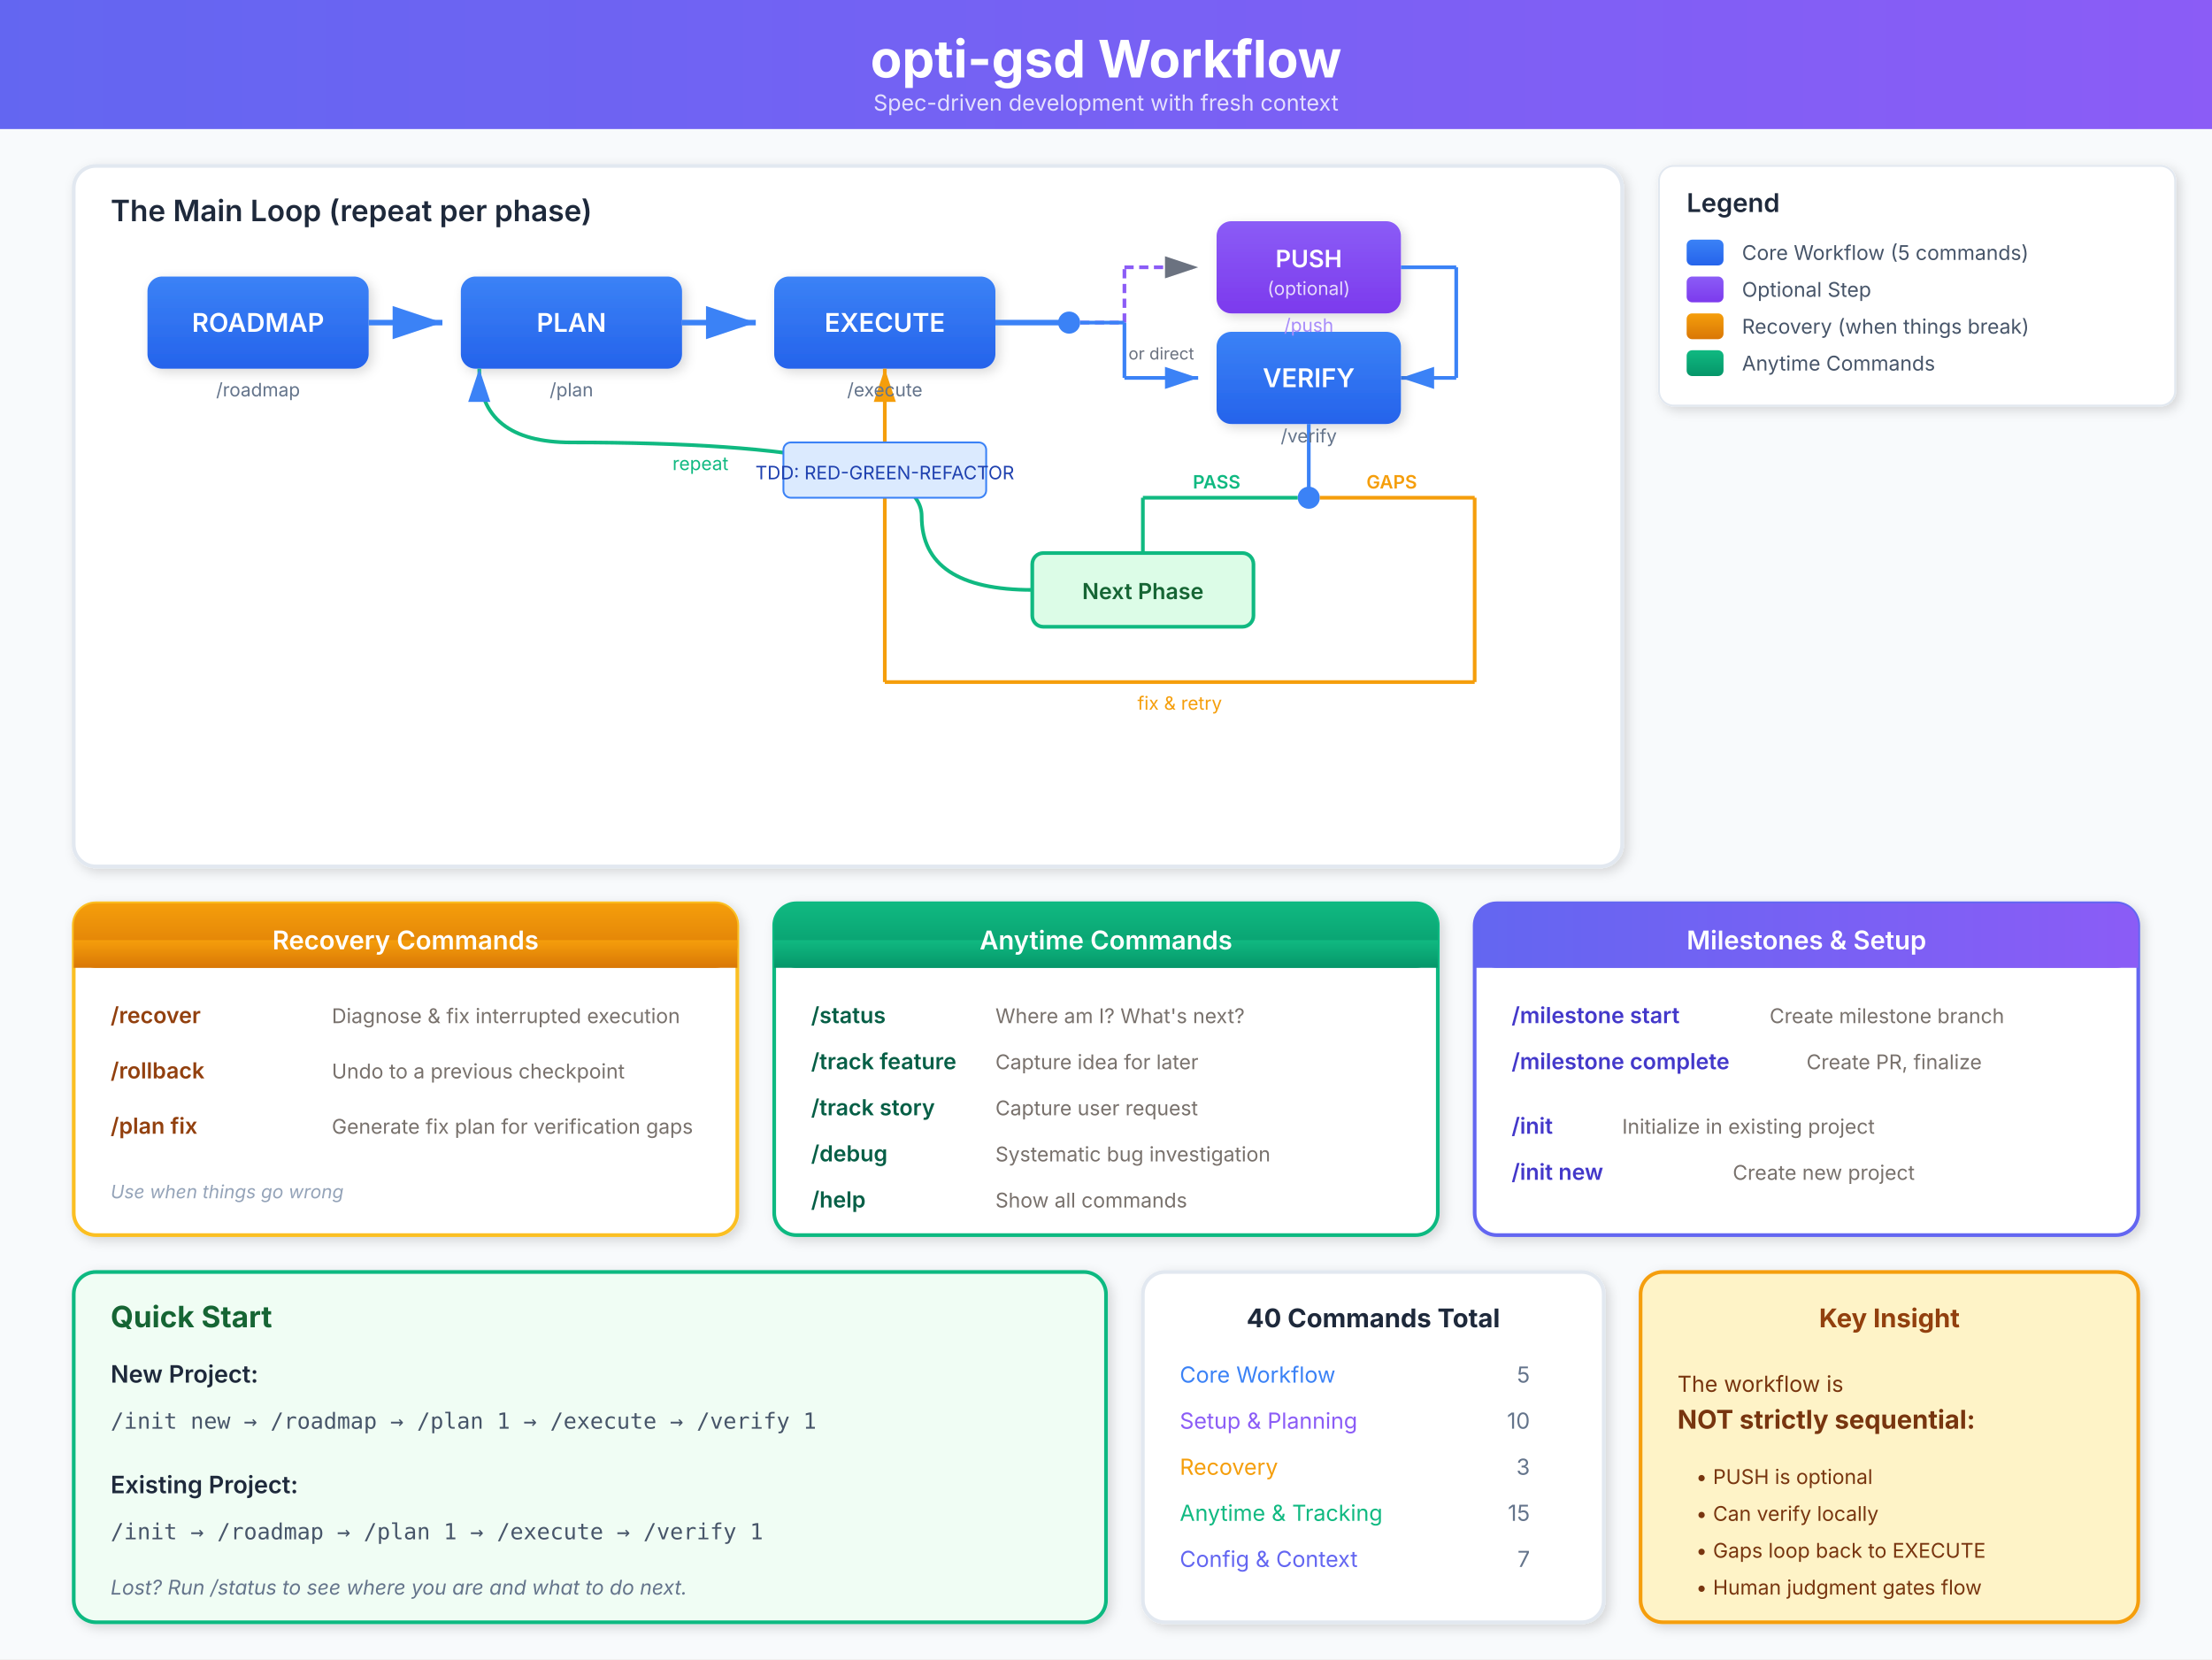
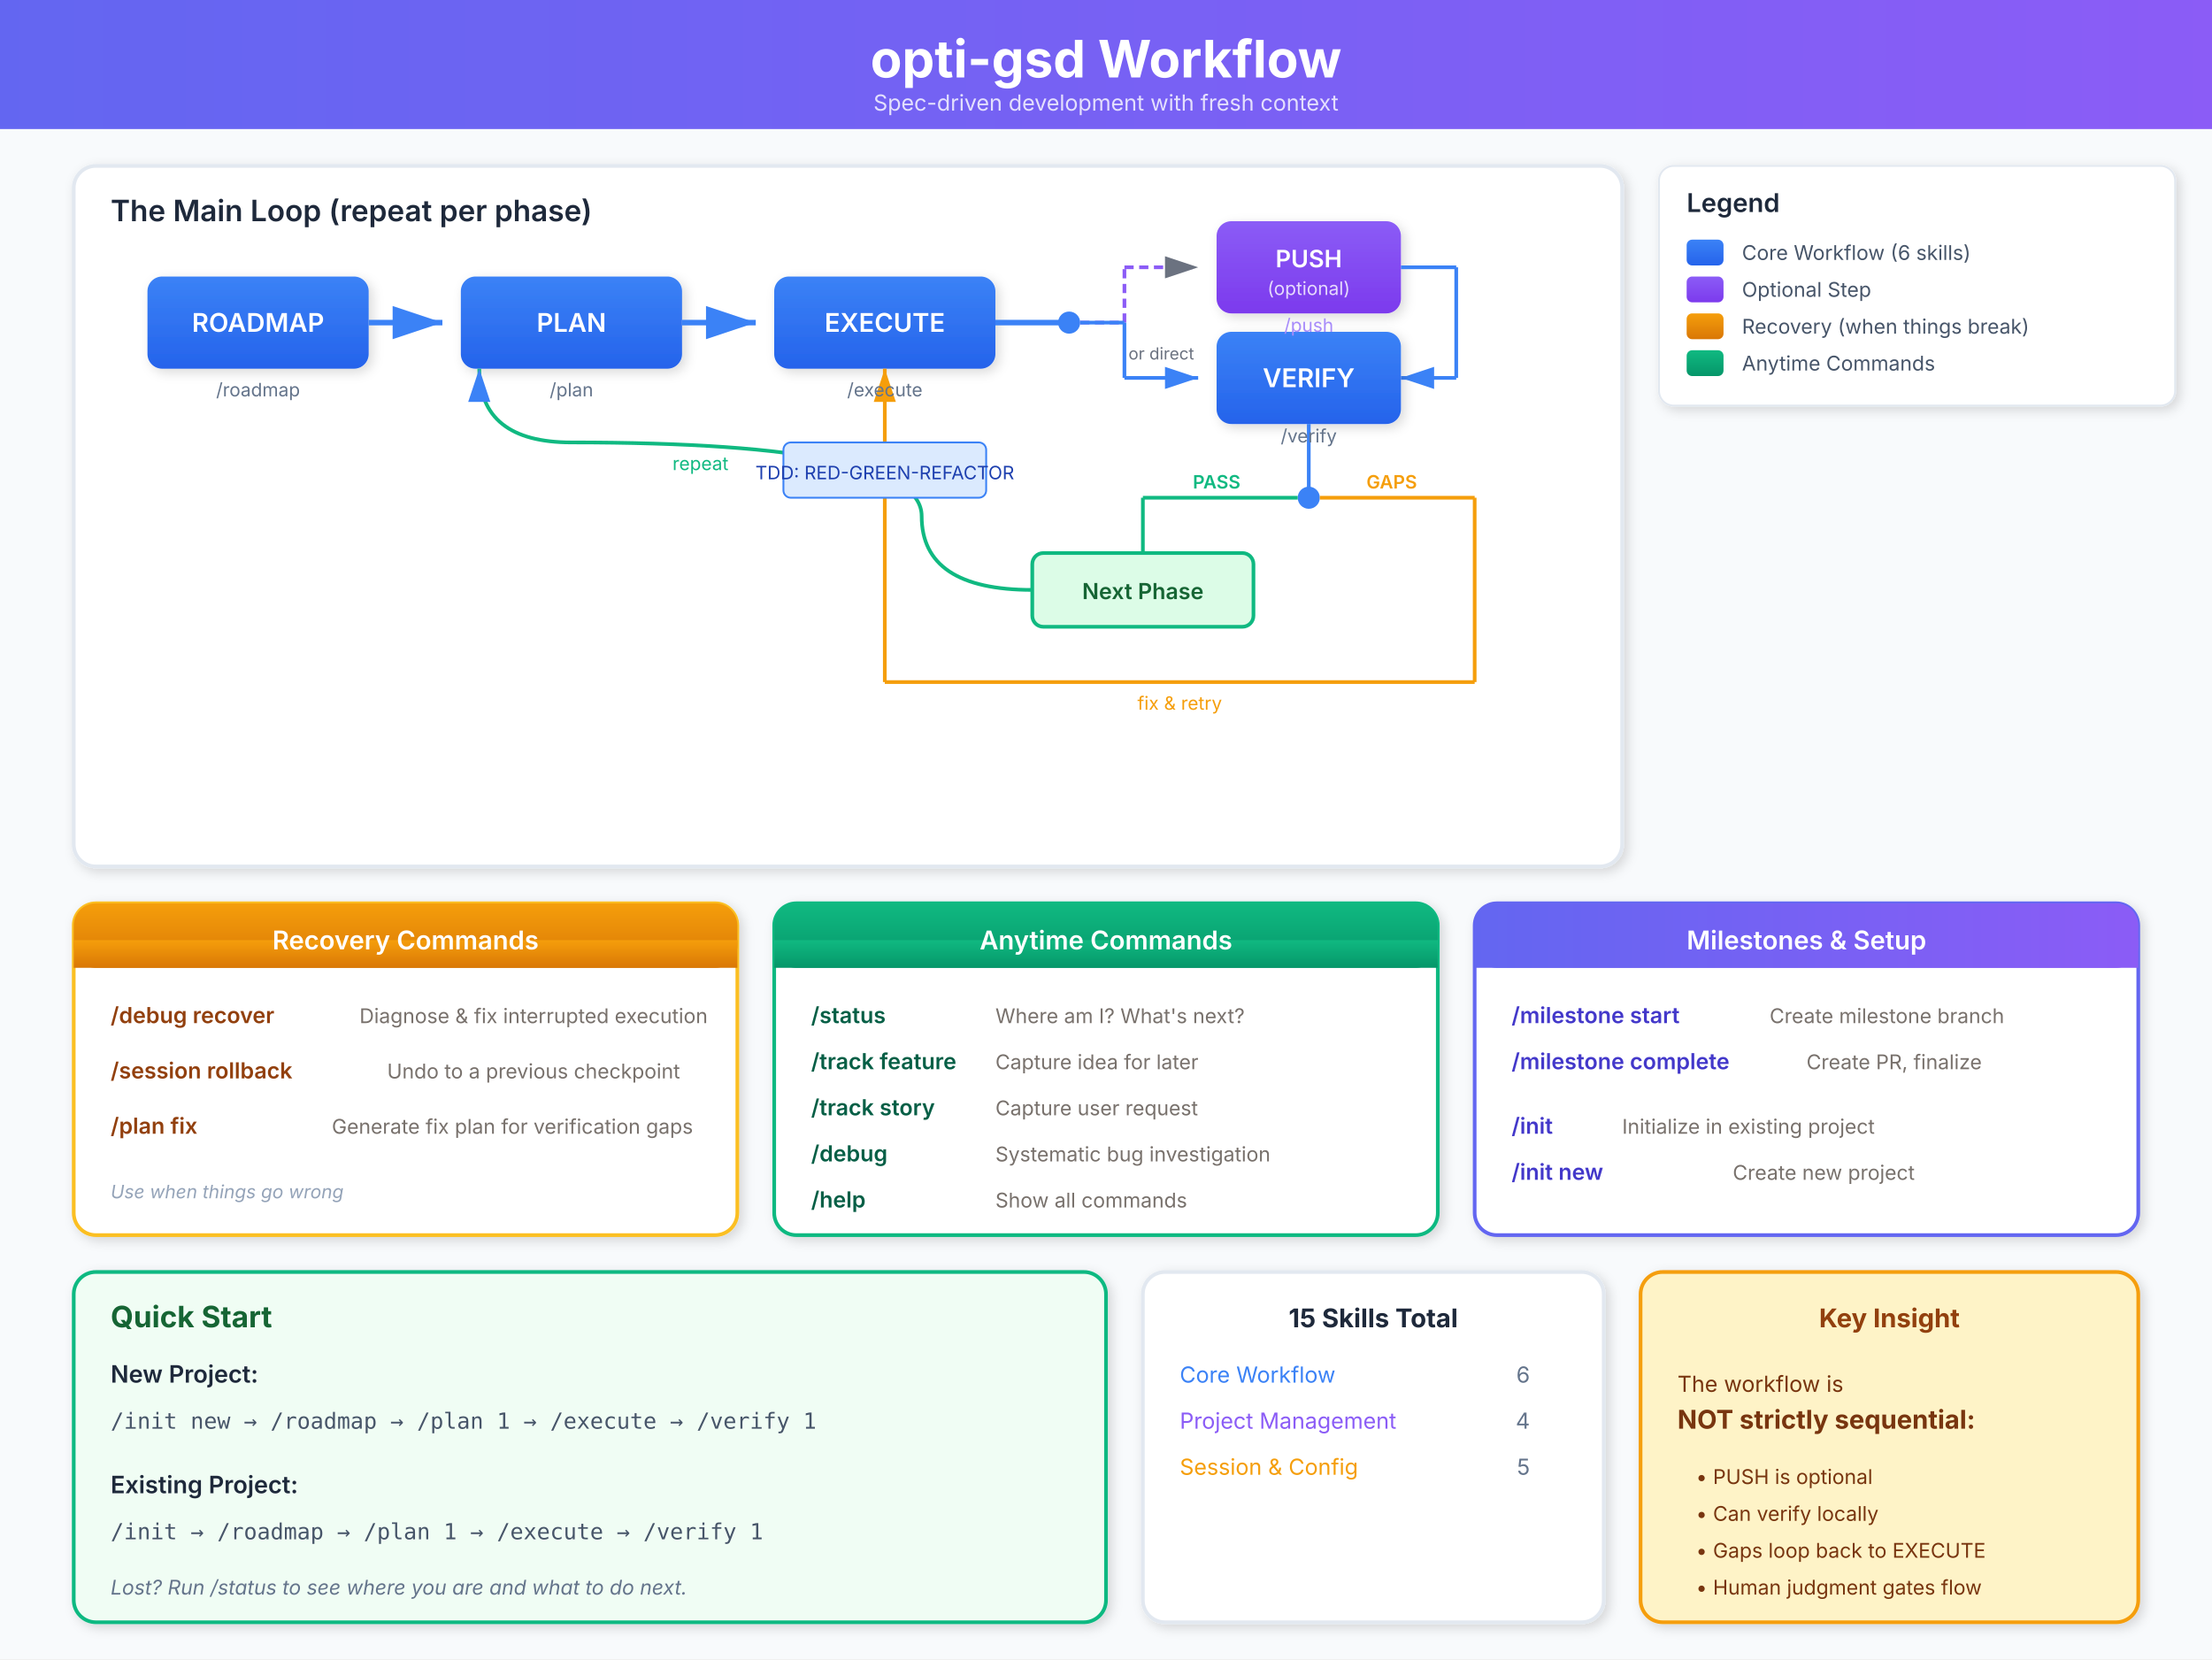
<svg xmlns="http://www.w3.org/2000/svg" viewBox="0 0 1200 900" font-family="system-ui, -apple-system, sans-serif">
  <defs>
    <linearGradient id="headerGrad" x1="0%" y1="0%" x2="100%" y2="0%">
      <stop offset="0%" style="stop-color:#6366f1" />
      <stop offset="100%" style="stop-color:#8b5cf6" />
    </linearGradient>
    <linearGradient id="coreGrad" x1="0%" y1="0%" x2="0%" y2="100%">
      <stop offset="0%" style="stop-color:#3b82f6" />
      <stop offset="100%" style="stop-color:#2563eb" />
    </linearGradient>
    <linearGradient id="optionalGrad" x1="0%" y1="0%" x2="0%" y2="100%">
      <stop offset="0%" style="stop-color:#8b5cf6" />
      <stop offset="100%" style="stop-color:#7c3aed" />
    </linearGradient>
    <linearGradient id="recoveryGrad" x1="0%" y1="0%" x2="0%" y2="100%">
      <stop offset="0%" style="stop-color:#f59e0b" />
      <stop offset="100%" style="stop-color:#d97706" />
    </linearGradient>
    <linearGradient id="anytimeGrad" x1="0%" y1="0%" x2="0%" y2="100%">
      <stop offset="0%" style="stop-color:#10b981" />
      <stop offset="100%" style="stop-color:#059669" />
    </linearGradient>
    <marker id="arrowBlue" markerWidth="10" markerHeight="10" refX="9" refY="3" orient="auto" markerUnits="strokeWidth">
      <path d="M0,0 L0,6 L9,3 z" fill="#3b82f6" />
    </marker>
    <marker id="arrowGray" markerWidth="10" markerHeight="10" refX="9" refY="3" orient="auto" markerUnits="strokeWidth">
      <path d="M0,0 L0,6 L9,3 z" fill="#6b7280" />
    </marker>
    <marker id="arrowOrange" markerWidth="10" markerHeight="10" refX="9" refY="3" orient="auto" markerUnits="strokeWidth">
      <path d="M0,0 L0,6 L9,3 z" fill="#f59e0b" />
    </marker>
    <filter id="shadow" x="-20%" y="-20%" width="140%" height="140%">
      <feDropShadow dx="2" dy="2" stdDeviation="3" flood-opacity="0.15" />
    </filter>
  </defs>
  <rect width="1200" height="900" fill="#f8fafc" />
  <rect x="0" y="0" width="1200" height="70" fill="url(#headerGrad)" />
  <text x="600" y="42" text-anchor="middle" fill="white" font-size="28" font-weight="bold">opti-gsd Workflow</text>
  <text x="600" y="60" text-anchor="middle" fill="rgba(255,255,255,0.8)" font-size="12">Spec-driven development with fresh context</text>
  <g transform="translate(900, 90)">
    <rect x="0" y="0" width="280" height="130" rx="8" fill="white" stroke="#e2e8f0" filter="url(#shadow)" />
    <text x="15" y="25" font-size="14" font-weight="600" fill="#1e293b">Legend</text>
    <rect x="15" y="40" width="20" height="14" rx="3" fill="url(#coreGrad)" />
-     <text x="45" y="51" font-size="11" fill="#475569">Core Workflow (5 commands)</text>
+     <text x="45" y="51" font-size="11" fill="#475569">Core Workflow (6 skills)</text>
    <rect x="15" y="60" width="20" height="14" rx="3" fill="url(#optionalGrad)" />
    <text x="45" y="71" font-size="11" fill="#475569">Optional Step</text>
    <rect x="15" y="80" width="20" height="14" rx="3" fill="url(#recoveryGrad)" />
    <text x="45" y="91" font-size="11" fill="#475569">Recovery (when things break)</text>
    <rect x="15" y="100" width="20" height="14" rx="3" fill="url(#anytimeGrad)" />
    <text x="45" y="111" font-size="11" fill="#475569">Anytime Commands</text>
  </g>
  <rect x="40" y="90" width="840" height="380" rx="12" fill="white" stroke="#e2e8f0" stroke-width="2" filter="url(#shadow)" />
  <text x="60" y="120" font-size="16" font-weight="600" fill="#1e293b">The Main Loop (repeat per phase)</text>
  <rect x="80" y="150" width="120" height="50" rx="8" fill="url(#coreGrad)" filter="url(#shadow)" />
  <text x="140" y="180" text-anchor="middle" fill="white" font-size="14" font-weight="600">ROADMAP</text>
  <line x1="200" y1="175" x2="240" y2="175" stroke="#3b82f6" stroke-width="3" marker-end="url(#arrowBlue)" />
  <rect x="250" y="150" width="120" height="50" rx="8" fill="url(#coreGrad)" filter="url(#shadow)" />
  <text x="310" y="180" text-anchor="middle" fill="white" font-size="14" font-weight="600">PLAN</text>
  <line x1="370" y1="175" x2="410" y2="175" stroke="#3b82f6" stroke-width="3" marker-end="url(#arrowBlue)" />
  <rect x="420" y="150" width="120" height="50" rx="8" fill="url(#coreGrad)" filter="url(#shadow)" />
  <text x="480" y="180" text-anchor="middle" fill="white" font-size="14" font-weight="600">EXECUTE</text>
  <line x1="540" y1="175" x2="580" y2="175" stroke="#3b82f6" stroke-width="3" />
  <circle cx="580" cy="175" r="6" fill="#3b82f6" />
  <line x1="586" y1="175" x2="610" y2="175" stroke="#8b5cf6" stroke-width="2" stroke-dasharray="5,3" />
  <line x1="610" y1="175" x2="610" y2="145" stroke="#8b5cf6" stroke-width="2" stroke-dasharray="5,3" />
  <line x1="610" y1="145" x2="650" y2="145" stroke="#8b5cf6" stroke-width="2" stroke-dasharray="5,3" marker-end="url(#arrowGray)" />
  <rect x="660" y="120" width="100" height="50" rx="8" fill="url(#optionalGrad)" filter="url(#shadow)" />
  <text x="710" y="145" text-anchor="middle" fill="white" font-size="13" font-weight="600">PUSH</text>
  <text x="710" y="160" text-anchor="middle" fill="rgba(255,255,255,0.8)" font-size="10">(optional)</text>
  <line x1="760" y1="145" x2="790" y2="145" stroke="#3b82f6" stroke-width="2" />
  <line x1="790" y1="145" x2="790" y2="205" stroke="#3b82f6" stroke-width="2" />
  <line x1="790" y1="205" x2="760" y2="205" stroke="#3b82f6" stroke-width="2" marker-end="url(#arrowBlue)" />
  <line x1="586" y1="175" x2="610" y2="175" stroke="#3b82f6" stroke-width="2" />
  <line x1="610" y1="175" x2="610" y2="205" stroke="#3b82f6" stroke-width="2" />
  <line x1="610" y1="205" x2="650" y2="205" stroke="#3b82f6" stroke-width="2" marker-end="url(#arrowBlue)" />
  <text x="630" y="195" text-anchor="middle" fill="#6b7280" font-size="9">or direct</text>
  <rect x="660" y="180" width="100" height="50" rx="8" fill="url(#coreGrad)" filter="url(#shadow)" />
  <text x="710" y="210" text-anchor="middle" fill="white" font-size="14" font-weight="600">VERIFY</text>
  <line x1="710" y1="230" x2="710" y2="270" stroke="#3b82f6" stroke-width="2" />
  <circle cx="710" cy="270" r="6" fill="#3b82f6" />
  <line x1="704" y1="270" x2="620" y2="270" stroke="#10b981" stroke-width="2" />
  <text x="660" y="265" text-anchor="middle" fill="#10b981" font-size="10" font-weight="600">PASS</text>
  <line x1="620" y1="270" x2="620" y2="320" stroke="#10b981" stroke-width="2" />
  <rect x="560" y="300" width="120" height="40" rx="6" fill="#dcfce7" stroke="#10b981" stroke-width="2" />
  <text x="620" y="325" text-anchor="middle" fill="#166534" font-size="12" font-weight="600">Next Phase</text>
  <path d="M560,320 Q500,320 500,280 Q500,240 310,240 Q260,240 260,200" fill="none" stroke="#10b981" stroke-width="2" marker-end="url(#arrowBlue)" />
  <text x="380" y="255" text-anchor="middle" fill="#10b981" font-size="10">repeat</text>
  <line x1="716" y1="270" x2="800" y2="270" stroke="#f59e0b" stroke-width="2" />
  <text x="755" y="265" text-anchor="middle" fill="#f59e0b" font-size="10" font-weight="600">GAPS</text>
  <line x1="800" y1="270" x2="800" y2="370" stroke="#f59e0b" stroke-width="2" />
  <line x1="800" y1="370" x2="480" y2="370" stroke="#f59e0b" stroke-width="2" />
  <line x1="480" y1="370" x2="480" y2="200" stroke="#f59e0b" stroke-width="2" marker-end="url(#arrowOrange)" />
  <text x="640" y="385" text-anchor="middle" fill="#f59e0b" font-size="10">fix &amp; retry</text>
  <text x="140" y="215" text-anchor="middle" fill="#64748b" font-size="10">/roadmap</text>
  <text x="310" y="215" text-anchor="middle" fill="#64748b" font-size="10">/plan</text>
  <text x="480" y="215" text-anchor="middle" fill="#64748b" font-size="10">/execute</text>
  <text x="710" y="240" text-anchor="middle" fill="#64748b" font-size="10">/verify</text>
  <text x="710" y="180" text-anchor="middle" fill="#a78bfa" font-size="10">/push</text>
  <rect x="425" y="240" width="110" height="30" rx="4" fill="#dbeafe" stroke="#3b82f6" />
  <text x="480" y="260" text-anchor="middle" fill="#1e40af" font-size="10">TDD: RED-GREEN-REFACTOR</text>
  <rect x="40" y="490" width="360" height="180" rx="12" fill="white" stroke="#fbbf24" stroke-width="2" filter="url(#shadow)" />
  <rect x="40" y="490" width="360" height="35" rx="12" fill="url(#recoveryGrad)" />
  <rect x="40" y="510" width="360" height="15" fill="url(#recoveryGrad)" />
  <text x="220" y="515" text-anchor="middle" fill="white" font-size="14" font-weight="600">Recovery Commands</text>
-   <text x="60" y="555" fill="#92400e" font-size="12" font-weight="600">/recover</text>
-   <text x="180" y="555" fill="#78716c" font-size="11">Diagnose &amp; fix interrupted execution</text>
-   <text x="60" y="585" fill="#92400e" font-size="12" font-weight="600">/rollback</text>
-   <text x="180" y="585" fill="#78716c" font-size="11">Undo to a previous checkpoint</text>
+   <text x="60" y="555" fill="#92400e" font-size="12" font-weight="600">/debug recover</text>
+   <text x="195" y="555" fill="#78716c" font-size="11">Diagnose &amp; fix interrupted execution</text>
+   <text x="60" y="585" fill="#92400e" font-size="12" font-weight="600">/session rollback</text>
+   <text x="210" y="585" fill="#78716c" font-size="11">Undo to a previous checkpoint</text>
  <text x="60" y="615" fill="#92400e" font-size="12" font-weight="600">/plan fix</text>
  <text x="180" y="615" fill="#78716c" font-size="11">Generate fix plan for verification gaps</text>
  <text x="60" y="650" fill="#94a3b8" font-size="10" font-style="italic">Use when things go wrong</text>
  <rect x="420" y="490" width="360" height="180" rx="12" fill="white" stroke="#10b981" stroke-width="2" filter="url(#shadow)" />
  <rect x="420" y="490" width="360" height="35" rx="12" fill="url(#anytimeGrad)" />
  <rect x="420" y="510" width="360" height="15" fill="url(#anytimeGrad)" />
  <text x="600" y="515" text-anchor="middle" fill="white" font-size="14" font-weight="600">Anytime Commands</text>
  <text x="440" y="555" fill="#065f46" font-size="12" font-weight="600">/status</text>
  <text x="540" y="555" fill="#78716c" font-size="11">Where am I? What's next?</text>
  <text x="440" y="580" fill="#065f46" font-size="12" font-weight="600">/track feature</text>
  <text x="540" y="580" fill="#78716c" font-size="11">Capture idea for later</text>
  <text x="440" y="605" fill="#065f46" font-size="12" font-weight="600">/track story</text>
  <text x="540" y="605" fill="#78716c" font-size="11">Capture user request</text>
  <text x="440" y="630" fill="#065f46" font-size="12" font-weight="600">/debug</text>
  <text x="540" y="630" fill="#78716c" font-size="11">Systematic bug investigation</text>
  <text x="440" y="655" fill="#065f46" font-size="12" font-weight="600">/help</text>
  <text x="540" y="655" fill="#78716c" font-size="11">Show all commands</text>
  <rect x="800" y="490" width="360" height="180" rx="12" fill="white" stroke="#6366f1" stroke-width="2" filter="url(#shadow)" />
  <rect x="800" y="490" width="360" height="35" rx="12" fill="url(#headerGrad)" />
  <rect x="800" y="510" width="360" height="15" fill="url(#headerGrad)" />
  <text x="980" y="515" text-anchor="middle" fill="white" font-size="14" font-weight="600">Milestones &amp; Setup</text>
  <text x="820" y="555" fill="#4338ca" font-size="12" font-weight="600">/milestone start</text>
  <text x="960" y="555" fill="#78716c" font-size="11">Create milestone branch</text>
  <text x="820" y="580" fill="#4338ca" font-size="12" font-weight="600">/milestone complete</text>
  <text x="980" y="580" fill="#78716c" font-size="11">Create PR, finalize</text>
  <text x="820" y="615" fill="#4338ca" font-size="12" font-weight="600">/init</text>
  <text x="880" y="615" fill="#78716c" font-size="11">Initialize in existing project</text>
  <text x="820" y="640" fill="#4338ca" font-size="12" font-weight="600">/init new</text>
  <text x="940" y="640" fill="#78716c" font-size="11">Create new project</text>
  <rect x="40" y="690" width="560" height="190" rx="12" fill="#f0fdf4" stroke="#10b981" stroke-width="2" filter="url(#shadow)" />
  <text x="60" y="720" fill="#166534" font-size="16" font-weight="700">Quick Start</text>
  <text x="60" y="750" fill="#1e293b" font-size="13" font-weight="600">New Project:</text>
  <text x="60" y="775" fill="#475569" font-size="12" font-family="monospace">/init new → /roadmap → /plan 1 → /execute → /verify 1</text>
  <text x="60" y="810" fill="#1e293b" font-size="13" font-weight="600">Existing Project:</text>
  <text x="60" y="835" fill="#475569" font-size="12" font-family="monospace">/init → /roadmap → /plan 1 → /execute → /verify 1</text>
  <text x="60" y="865" fill="#64748b" font-size="11" font-style="italic">Lost? Run /status to see where you are and what to do next.</text>
  <rect x="620" y="690" width="250" height="190" rx="12" fill="white" stroke="#e2e8f0" stroke-width="2" filter="url(#shadow)" />
-   <text x="745" y="720" text-anchor="middle" fill="#1e293b" font-size="14" font-weight="700">40 Commands Total</text>
+   <text x="745" y="720" text-anchor="middle" fill="#1e293b" font-size="14" font-weight="700">15 Skills Total</text>
  <text x="640" y="750" fill="#3b82f6" font-size="12">Core Workflow</text>
-   <text x="830" y="750" text-anchor="end" fill="#64748b" font-size="12">5</text>
-   <text x="640" y="775" fill="#8b5cf6" font-size="12">Setup &amp; Planning</text>
-   <text x="830" y="775" text-anchor="end" fill="#64748b" font-size="12">10</text>
-   <text x="640" y="800" fill="#f59e0b" font-size="12">Recovery</text>
-   <text x="830" y="800" text-anchor="end" fill="#64748b" font-size="12">3</text>
-   <text x="640" y="825" fill="#10b981" font-size="12">Anytime &amp; Tracking</text>
-   <text x="830" y="825" text-anchor="end" fill="#64748b" font-size="12">15</text>
-   <text x="640" y="850" fill="#6366f1" font-size="12">Config &amp; Context</text>
-   <text x="830" y="850" text-anchor="end" fill="#64748b" font-size="12">7</text>
+   <text x="830" y="750" text-anchor="end" fill="#64748b" font-size="12">6</text>
+   <text x="640" y="775" fill="#8b5cf6" font-size="12">Project Management</text>
+   <text x="830" y="775" text-anchor="end" fill="#64748b" font-size="12">4</text>
+   <text x="640" y="800" fill="#f59e0b" font-size="12">Session &amp; Config</text>
+   <text x="830" y="800" text-anchor="end" fill="#64748b" font-size="12">5</text>
+   <text x="640" y="825" fill="#10b981" font-size="12" />
+   <text x="830" y="825" text-anchor="end" fill="#64748b" font-size="12" />
+   <text x="640" y="850" fill="#6366f1" font-size="12" />
+   <text x="830" y="850" text-anchor="end" fill="#64748b" font-size="12" />
  <rect x="890" y="690" width="270" height="190" rx="12" fill="#fef3c7" stroke="#f59e0b" stroke-width="2" filter="url(#shadow)" />
  <text x="1025" y="720" text-anchor="middle" fill="#92400e" font-size="14" font-weight="700">Key Insight</text>
  <text x="910" y="755" fill="#78350f" font-size="12">The workflow is</text>
  <text x="910" y="775" fill="#78350f" font-size="14" font-weight="700">NOT strictly sequential:</text>
  <text x="920" y="805" fill="#78350f" font-size="11">• PUSH is optional</text>
  <text x="920" y="825" fill="#78350f" font-size="11">• Can verify locally</text>
  <text x="920" y="845" fill="#78350f" font-size="11">• Gaps loop back to EXECUTE</text>
  <text x="920" y="865" fill="#78350f" font-size="11">• Human judgment gates flow</text>
</svg>
